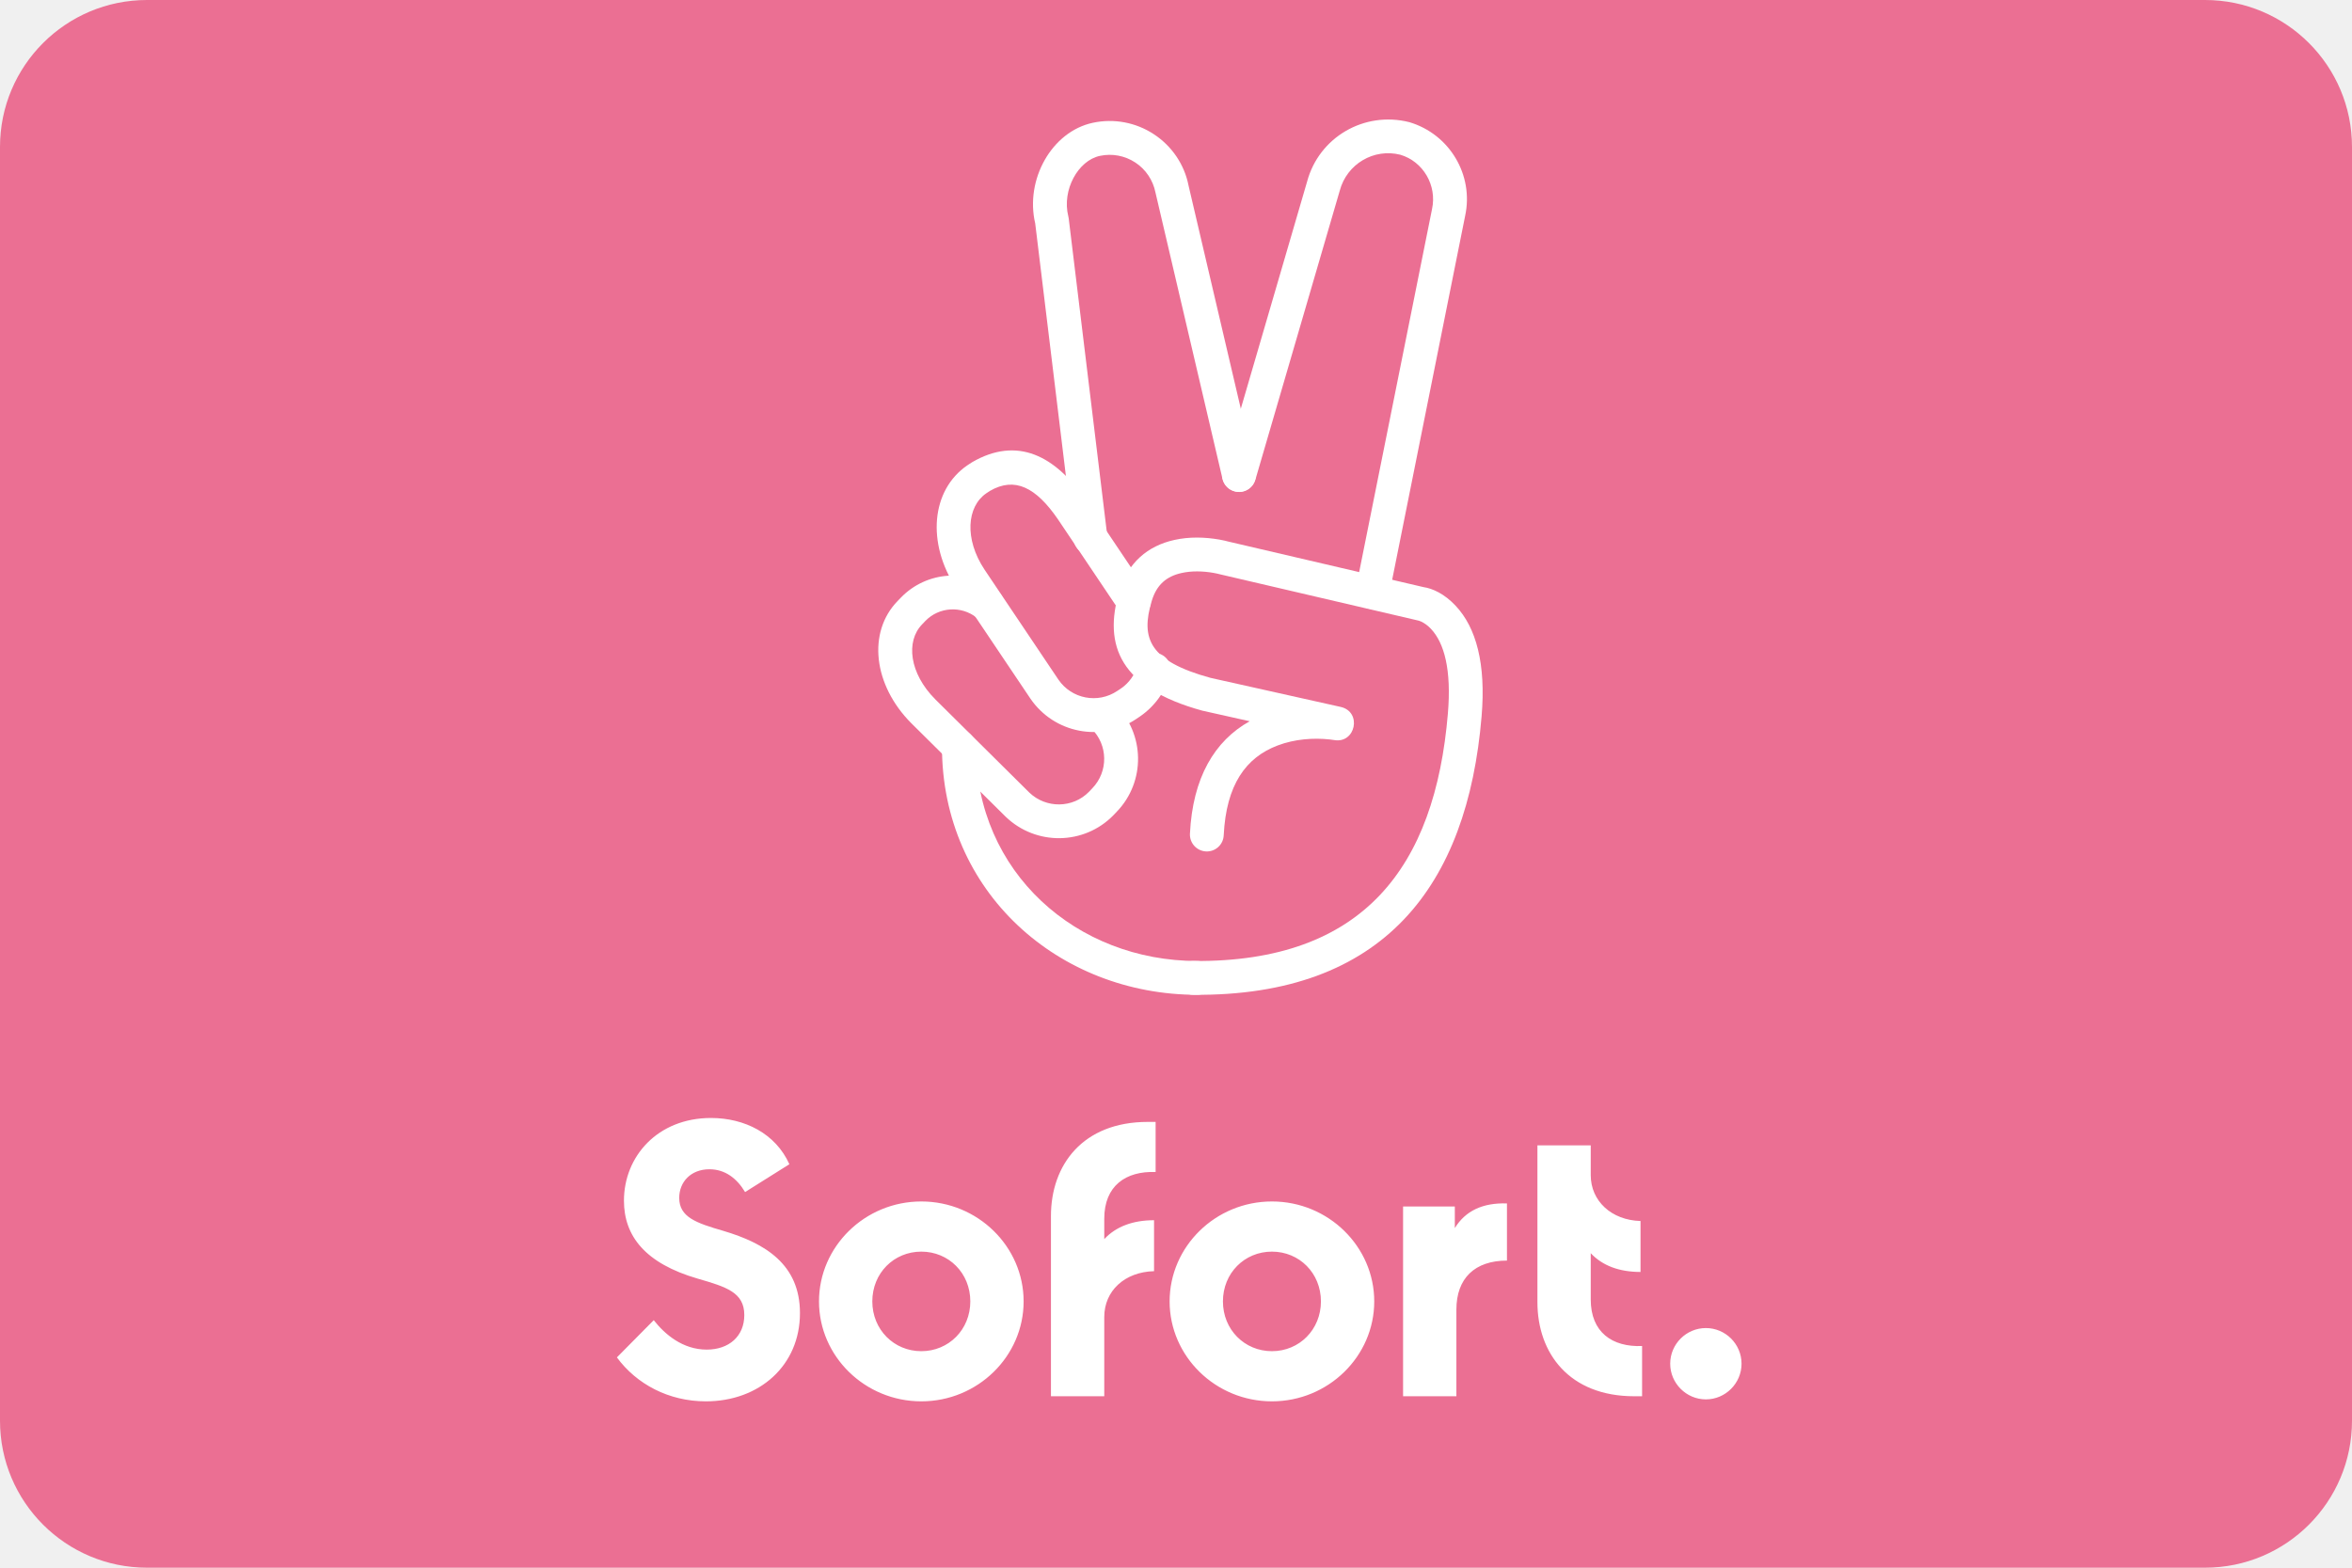
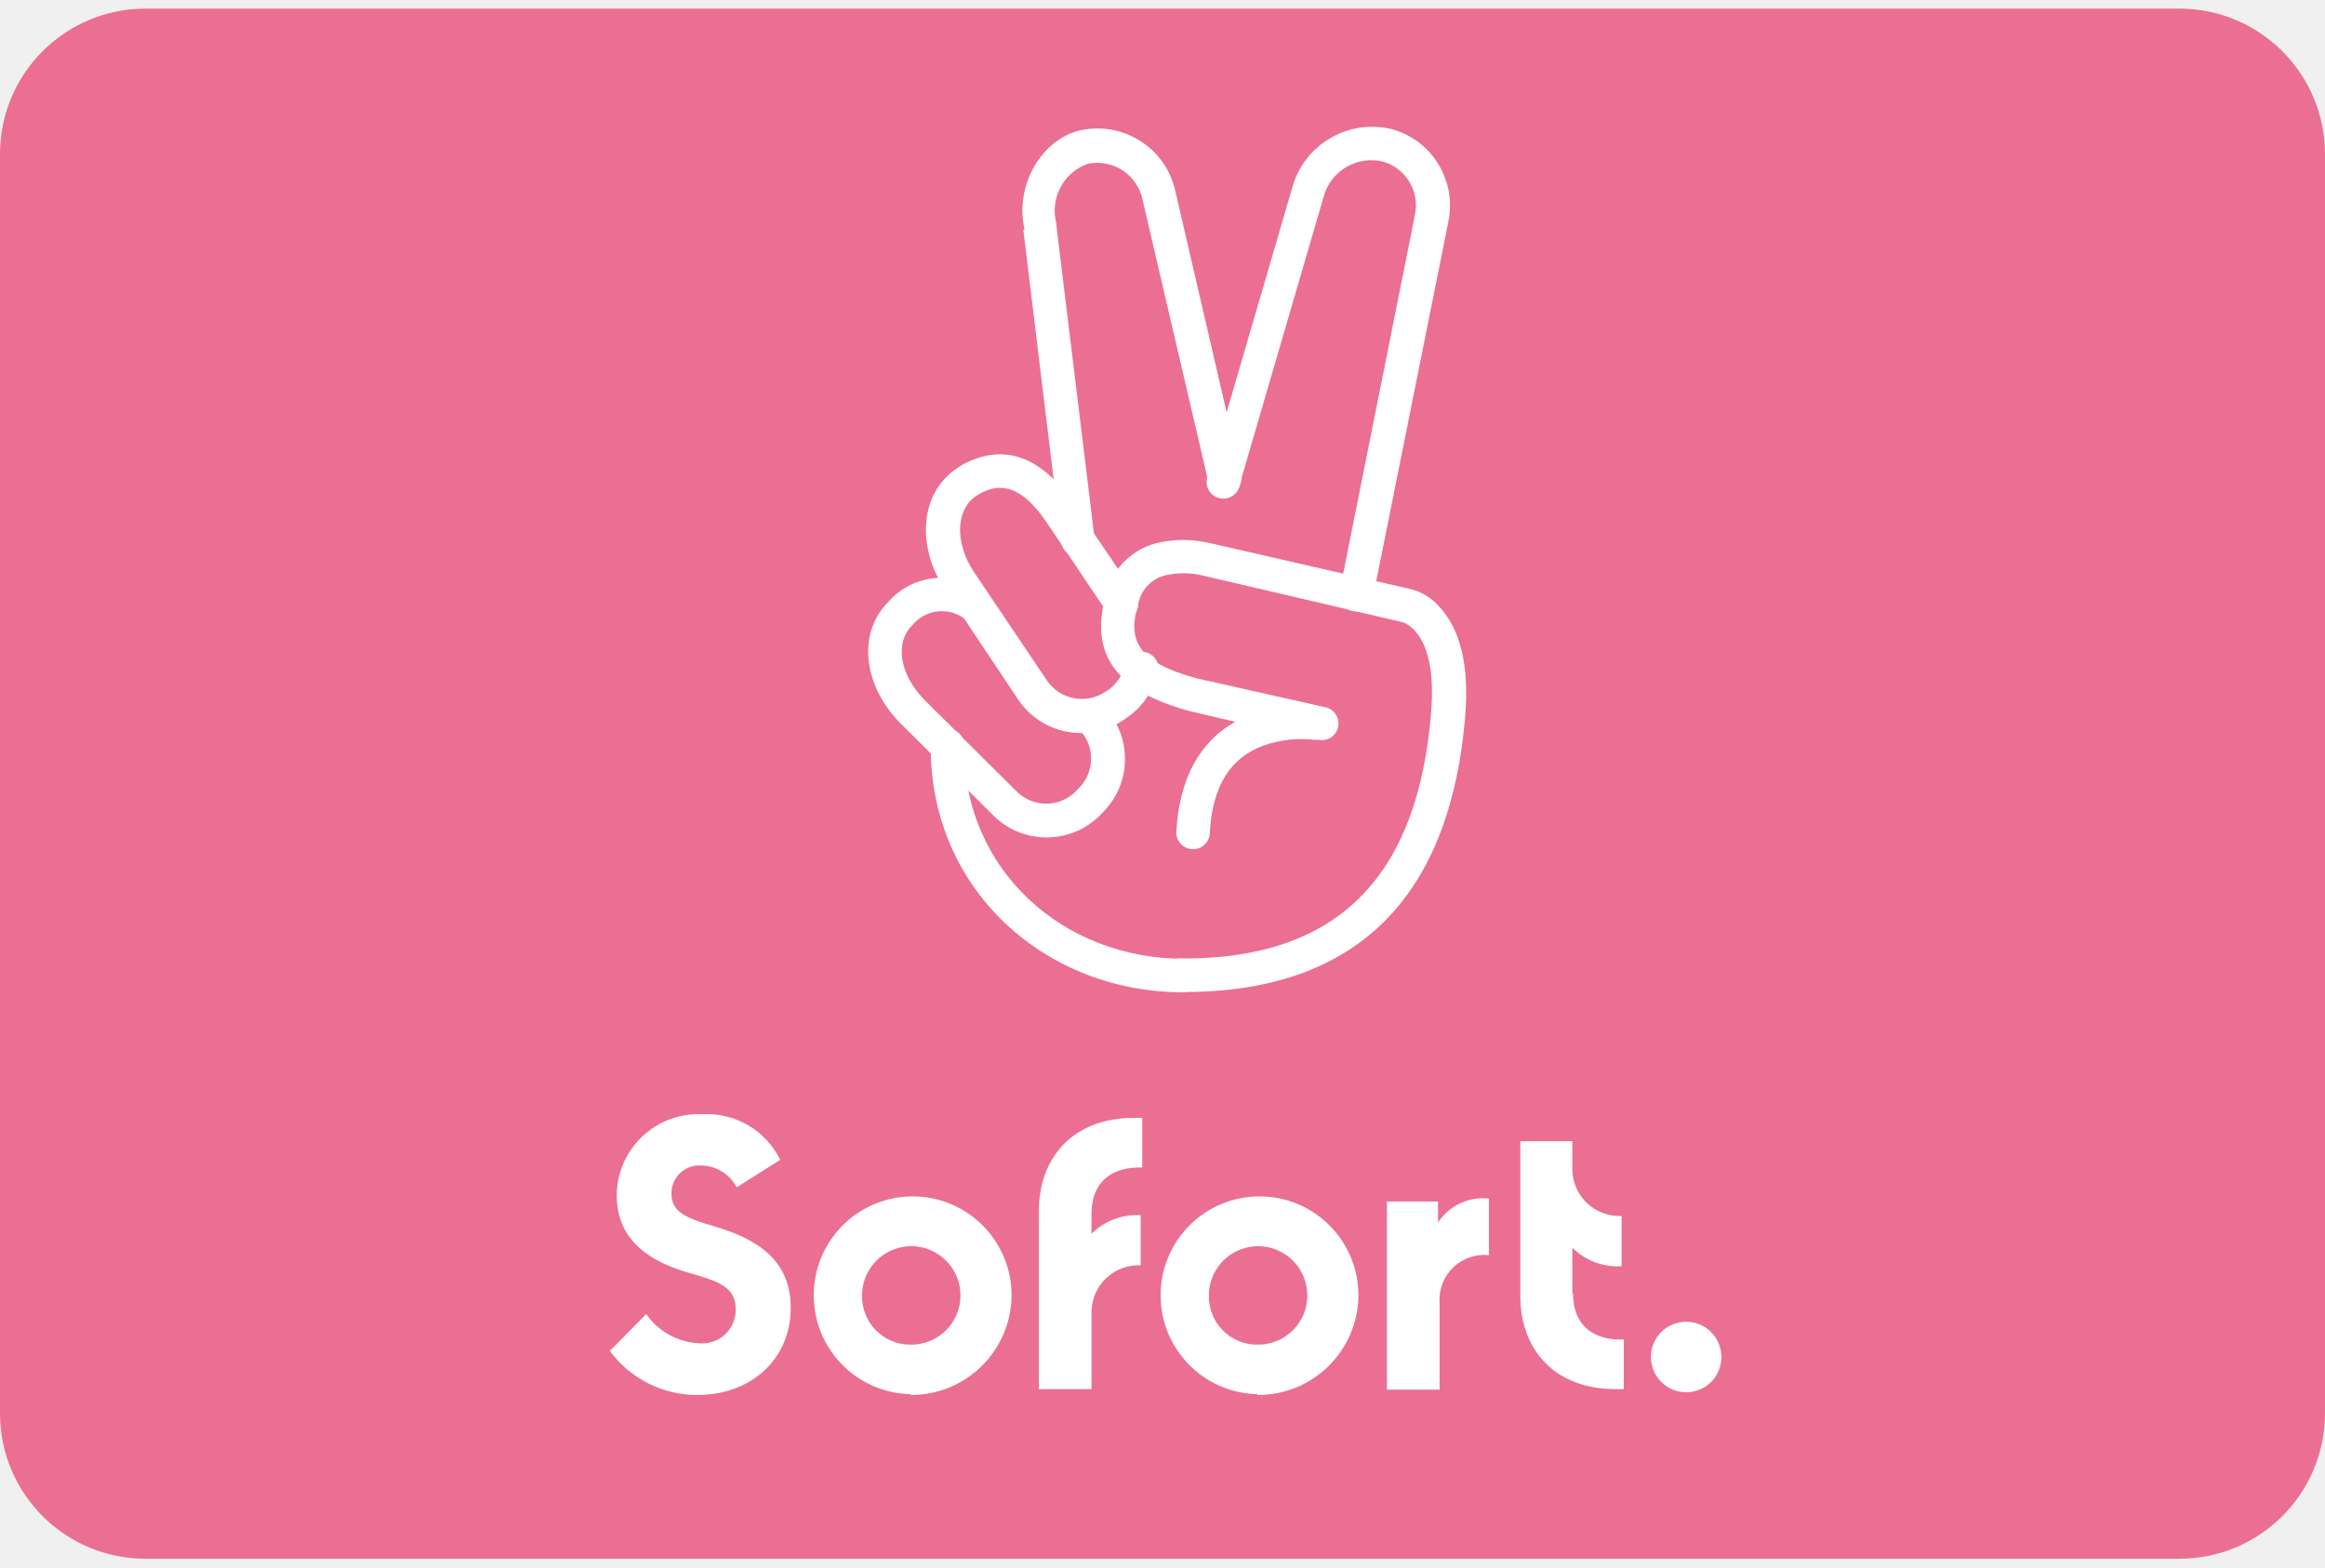
- <svg xmlns="http://www.w3.org/2000/svg" width="42px" height="28px" viewBox="0 0 42 28" version="1.1">
-   <defs />
-   <g id="Page-1" stroke="none" stroke-width="1" fill="none" fill-rule="evenodd">
-     <g id="SPB_&amp;_AltPay_NewAssets" transform="translate(-101, -159)">
-       <g id="Sofort" transform="translate(101, 159)">
-         <path d="M2.625,28 L39.375,28 C40.825,28 42,26.825 42,25.375 L42,2.625 C42,1.175 40.825,-2.66314289e-16 39.375,0 L2.625,0 C1.175,2.66314289e-16 -1.7754286e-16,1.175 0,2.625 L0,25.375 C1.7754286e-16,26.825 1.175,28 2.625,28 Z" id="Fill-1" fill="#EB6F93" />
-         <path d="M30.462,24.994 C30.812,24.994 31.099,24.706 31.099,24.357 C31.099,24.006 30.812,23.72 30.462,23.72 C30.112,23.72 29.825,24.006 29.825,24.357 C29.825,24.706 30.112,24.994 30.462,24.994 M28.406,23.209 L28.406,22.383 C28.616,22.607 28.917,22.718 29.295,22.718 L29.295,21.808 C28.777,21.794 28.406,21.451 28.406,20.989 L28.406,20.457 L27.454,20.457 L27.454,23.258 C27.454,24.168 28.021,24.938 29.183,24.938 L29.323,24.938 L29.323,24.041 C28.791,24.062 28.406,23.797 28.406,23.209 M25.979,21.934 L25.979,21.549 L25.055,21.549 L25.055,24.938 L26.007,24.938 L26.007,23.39 C26.007,22.831 26.336,22.515 26.91,22.515 L26.91,21.494 C26.476,21.48 26.168,21.627 25.979,21.934 M22.713,24.133 C23.203,24.133 23.588,23.747 23.588,23.244 C23.588,22.739 23.203,22.355 22.713,22.355 C22.223,22.355 21.838,22.739 21.838,23.244 C21.838,23.747 22.223,24.133 22.713,24.133 M22.713,25.029 C21.705,25.029 20.886,24.224 20.886,23.244 C20.886,22.264 21.705,21.459 22.713,21.459 C23.721,21.459 24.54,22.264 24.54,23.244 C24.54,24.224 23.721,25.029 22.713,25.029 M20.636,20.933 L20.636,20.038 L20.496,20.038 C19.334,20.038 18.767,20.808 18.767,21.718 L18.767,24.938 L19.719,24.938 L19.719,23.523 C19.719,23.055 20.083,22.718 20.608,22.704 L20.608,21.794 C20.23,21.794 19.929,21.907 19.719,22.131 L19.719,21.767 C19.719,21.178 20.104,20.913 20.636,20.933 M16.452,24.133 C16.942,24.133 17.327,23.747 17.327,23.244 C17.327,22.739 16.942,22.355 16.452,22.355 C15.962,22.355 15.577,22.739 15.577,23.244 C15.577,23.747 15.962,24.133 16.452,24.133 M16.452,25.029 C15.444,25.029 14.625,24.224 14.625,23.244 C14.625,22.264 15.444,21.459 16.452,21.459 C17.46,21.459 18.279,22.264 18.279,23.244 C18.279,24.224 17.46,25.029 16.452,25.029 M12.605,25.029 C13.557,25.029 14.285,24.392 14.285,23.453 C14.285,22.585 13.669,22.207 12.913,21.983 C12.43,21.843 12.129,21.738 12.129,21.395 C12.129,21.108 12.339,20.884 12.668,20.884 C12.948,20.884 13.158,21.046 13.305,21.291 L14.096,20.794 C13.851,20.247 13.298,19.968 12.696,19.968 C11.744,19.968 11.142,20.654 11.142,21.445 C11.142,22.075 11.52,22.564 12.458,22.837 C12.969,22.985 13.291,23.082 13.291,23.488 C13.291,23.866 13.018,24.105 12.619,24.105 C12.192,24.105 11.87,23.831 11.674,23.579 L11.016,24.244 C11.366,24.721 11.94,25.029 12.605,25.029" id="Fill-3" fill="#FFFFFF" />
-         <path d="M19.491,13.014 C19.788,13.306 19.794,13.781 19.505,14.08 L19.447,14.141 C19.159,14.437 18.681,14.444 18.38,14.155 L16.701,12.49 C16.238,12.026 16.172,11.454 16.466,11.152 L16.525,11.09 C16.768,10.84 17.163,10.814 17.439,11.031 C17.57,11.134 17.76,11.111 17.863,10.981 C17.966,10.849 17.944,10.66 17.813,10.556 C17.294,10.148 16.55,10.198 16.09,10.671 L16.03,10.733 C15.485,11.293 15.595,12.237 16.274,12.918 L17.958,14.587 C18.501,15.109 19.359,15.096 19.882,14.561 L19.942,14.498 C20.459,13.962 20.448,13.107 19.915,12.583 C19.796,12.466 19.605,12.468 19.488,12.587 C19.371,12.706 19.372,12.897 19.491,13.014" id="Fill-5" fill="#FFFFFF" />
-         <path d="M18.486,3.991 L19.173,9.645 C19.193,9.81 19.344,9.928 19.51,9.908 C19.675,9.888 19.793,9.738 19.773,9.572 L19.084,3.9 L19.077,3.864 C18.959,3.394 19.252,2.866 19.641,2.784 C19.86,2.737 20.087,2.78 20.274,2.903 C20.46,3.025 20.589,3.218 20.633,3.437 L21.83,8.552 C21.868,8.714 22.03,8.814 22.193,8.777 C22.355,8.739 22.456,8.576 22.418,8.414 L21.223,3.31 C21.151,2.942 20.928,2.61 20.607,2.399 C20.285,2.186 19.892,2.112 19.515,2.193 C18.782,2.349 18.301,3.207 18.486,3.991" id="Fill-7" fill="#FFFFFF" />
-         <path d="M24.804,10.635 L26.163,3.857 C26.321,3.128 25.887,2.396 25.167,2.182 C24.36,1.978 23.552,2.453 23.341,3.244 L21.836,8.401 C21.79,8.561 21.882,8.729 22.042,8.775 C22.202,8.822 22.37,8.73 22.417,8.57 L23.924,3.406 C24.051,2.928 24.533,2.644 25.007,2.764 C25.412,2.884 25.664,3.309 25.572,3.734 L24.211,10.516 C24.178,10.68 24.285,10.839 24.448,10.871 C24.612,10.904 24.771,10.798 24.804,10.635" id="Fill-9" fill="#FFFFFF" />
-         <path d="M21.38,17.164 C19.226,17.164 17.426,15.583 17.426,13.337 C17.426,13.17 17.291,13.035 17.123,13.035 C16.957,13.035 16.821,13.17 16.821,13.337 C16.821,15.935 18.908,17.768 21.38,17.768 C21.547,17.768 21.683,17.633 21.683,17.466 C21.683,17.299 21.547,17.164 21.38,17.164" id="Fill-11" fill="#FFFFFF" />
-         <path d="M20.314,11.881 C20.267,12.05 20.162,12.198 20.017,12.297 L19.952,12.34 C19.605,12.574 19.135,12.483 18.9,12.138 L17.579,10.171 C17.218,9.625 17.265,9.049 17.612,8.811 L17.677,8.768 C18.122,8.51 18.5,8.706 18.889,9.271 L19.994,10.916 C20.087,11.055 20.275,11.092 20.414,10.999 C20.552,10.906 20.589,10.718 20.496,10.58 L19.389,8.932 C18.843,8.137 18.165,7.787 17.358,8.256 L17.274,8.311 C16.624,8.756 16.547,9.704 17.075,10.506 L18.399,12.476 C18.822,13.098 19.666,13.261 20.289,12.842 L20.356,12.797 C20.621,12.615 20.812,12.349 20.897,12.043 C20.941,11.882 20.847,11.715 20.686,11.671 C20.526,11.627 20.359,11.721 20.314,11.881" id="Fill-13" fill="#FFFFFF" />
-         <path d="M22.316,12.882 C21.688,13.232 21.297,13.892 21.249,14.891 C21.241,15.057 21.369,15.199 21.536,15.207 C21.703,15.215 21.844,15.087 21.852,14.92 C21.896,14.016 22.248,13.528 22.817,13.314 C23.121,13.199 23.452,13.176 23.744,13.207 C23.783,13.211 23.809,13.215 23.819,13.217 C24.209,13.29 24.327,12.712 23.94,12.626 L21.616,12.107 C20.528,11.809 20.364,11.407 20.566,10.736 C20.653,10.443 20.832,10.293 21.101,10.234 C21.279,10.194 21.479,10.199 21.669,10.232 C21.724,10.242 21.762,10.251 21.779,10.256 L25.307,11.079 C25.33,11.084 25.347,11.088 25.376,11.101 C25.434,11.128 25.495,11.17 25.554,11.233 C25.791,11.486 25.921,11.962 25.855,12.745 C25.625,15.488 24.346,17.19 21.315,17.164 C21.148,17.162 21.011,17.296 21.01,17.463 C21.008,17.63 21.143,17.767 21.309,17.768 C24.716,17.798 26.204,15.817 26.457,12.795 C26.537,11.855 26.36,11.21 25.995,10.821 C25.795,10.606 25.582,10.51 25.419,10.486 L21.931,9.672 C21.91,9.665 21.85,9.651 21.773,9.637 C21.511,9.592 21.236,9.585 20.97,9.644 C20.496,9.749 20.139,10.049 19.987,10.563 C19.696,11.531 20.006,12.293 21.471,12.693 L22.316,12.882 Z" id="Fill-15" fill="#FFFFFF" />
-       </g>
+ <svg xmlns="http://www.w3.org/2000/svg" id="svg10908" viewBox="0 0 148.34 100">
+   <defs>
+     <style>.cls-1{fill:#eb6f93;}.cls-1,.cls-2{fill-rule:evenodd;}.cls-2{fill:#fff;}</style>
+   </defs>
+   <g id="Page-1">
+     <g id="Sofort">
+       <path id="Fill-1" class="cls-1" d="M9.27,99.45H139.06a9.29,9.29,0,0,0,9.28-9.28V9.83A9.29,9.29,0,0,0,139.06.55H9.27A9.28,9.28,0,0,0,0,9.83V90.17A9.28,9.28,0,0,0,9.27,99.45Z" />
+       <path id="Fill-3" class="cls-2" d="M107.58,88.83a2.25,2.25,0,1,0-2.25-2.25,2.26,2.26,0,0,0,2.25,2.25m-7.26-6.31V79.61a4.14,4.14,0,0,0,3.14,1.18V77.58a3,3,0,0,1-3.14-2.89V72.81H97V82.7c0,3.21,2,5.93,6.11,5.93h.49V85.46c-1.88.08-3.24-.86-3.24-2.94M91.75,78V76.66H88.49v12h3.36V83.17A2.86,2.86,0,0,1,95,80.08V76.47A3.43,3.43,0,0,0,91.75,78M80.22,85.79a3.14,3.14,0,1,0-3.09-3.14,3.07,3.07,0,0,0,3.09,3.14m0,3.16a6.31,6.31,0,1,1,6.45-6.3A6.4,6.4,0,0,1,80.22,89M72.88,74.49V71.32h-.49c-4.11,0-6.11,2.72-6.11,5.94V88.63h3.36v-5a3,3,0,0,1,3.14-2.9V77.53a4.09,4.09,0,0,0-3.14,1.19V77.43c0-2.08,1.36-3,3.24-2.94M58.11,85.79A3.14,3.14,0,1,0,55,82.65a3.07,3.07,0,0,0,3.09,3.14m0,3.16a6.31,6.31,0,1,1,6.45-6.3A6.4,6.4,0,0,1,58.11,89M44.52,89c3.36,0,5.93-2.25,5.93-5.56,0-3.07-2.18-4.4-4.85-5.19-1.7-.5-2.76-.87-2.76-2.08a1.78,1.78,0,0,1,1.9-1.81A2.6,2.6,0,0,1,47,75.75L49.78,74a5.19,5.19,0,0,0-4.94-2.91,5.21,5.21,0,0,0-5.49,5.21c0,2.23,1.34,4,4.65,4.92,1.8.52,2.94.87,2.94,2.3a2.14,2.14,0,0,1-2.37,2.18,4.35,4.35,0,0,1-3.34-1.86l-2.32,2.35A6.89,6.89,0,0,0,44.52,89" />
+       <path id="Fill-5" class="cls-2" d="M68.84,46.52a2.67,2.67,0,0,1,0,3.76l-.21.22a2.67,2.67,0,0,1-3.76,0L59,44.67C57.35,43,57.12,41,58.16,39.94l.2-.22a2.43,2.43,0,0,1,3.23-.21,1.06,1.06,0,1,0,1.32-1.67,4.57,4.57,0,0,0-6.09.4l-.2.22c-1.93,2-1.54,5.31.86,7.72l5.94,5.89a4.82,4.82,0,0,0,6.8-.09l.21-.22A4.8,4.8,0,0,0,70.34,45a1.07,1.07,0,1,0-1.5,1.52" />
+       <path id="Fill-7" class="cls-2" d="M65.29,14.65l2.43,20a1.07,1.07,0,0,0,2.12-.26l-2.44-20,0-.13a3.17,3.17,0,0,1,2-3.81,2.95,2.95,0,0,1,3.5,2.3L77.1,30.76a1.06,1.06,0,0,0,1.28.79,1.07,1.07,0,0,0,.8-1.28L75,12.24a5.09,5.09,0,0,0-6-3.94c-2.58.55-4.28,3.58-3.63,6.35" />
+       <path id="Fill-9" class="cls-2" d="M87.6,38.11l4.8-23.93a5.06,5.06,0,0,0-3.52-5.92A5.29,5.29,0,0,0,82.44,12L77.12,30.22a1.07,1.07,0,1,0,2,.6l5.32-18.23a3.15,3.15,0,0,1,3.83-2.27,2.91,2.91,0,0,1,2,3.42l-4.8,24a1.06,1.06,0,0,0,2.09.41" />
+       <path id="Fill-11" class="cls-2" d="M75.51,61.17c-7.61,0-14-5.58-14-13.51a1.07,1.07,0,1,0-2.13,0c0,9.18,7.37,15.65,16.1,15.65a1.07,1.07,0,0,0,0-2.14" />
+       <path id="Fill-13" class="cls-2" d="M71.75,42.52a2.69,2.69,0,0,1-1,1.47l-.23.15a2.69,2.69,0,0,1-3.72-.72l-4.67-6.94c-1.27-1.93-1.1-4,.12-4.81l.23-.15c1.57-.91,2.91-.22,4.28,1.78l3.9,5.81a1.08,1.08,0,0,0,1.49.29,1.06,1.06,0,0,0,.29-1.48L68.48,32.1c-1.93-2.81-4.32-4-7.18-2.39l-.29.2c-2.3,1.57-2.57,4.92-.7,7.75l4.67,7a4.83,4.83,0,0,0,6.68,1.29l.23-.16a4.75,4.75,0,0,0,1.91-2.66,1.06,1.06,0,1,0-2-.57" />
+       <path id="Fill-15" class="cls-2" d="M78.81,46.05c-2.21,1.24-3.59,3.57-3.76,7.1a1.07,1.07,0,0,0,2.13.1c.15-3.2,1.39-4.92,3.4-5.67a7.21,7.21,0,0,1,3.28-.38l.26,0a1.06,1.06,0,0,0,.43-2.08l-8.2-1.84c-3.85-1.05-4.43-2.47-3.71-4.84a2.33,2.33,0,0,1,1.88-1.77,5.43,5.43,0,0,1,2,0l.39.09,12.46,2.91a.9.9,0,0,1,.24.07,2.15,2.15,0,0,1,.63.47c.84.89,1.3,2.57,1.06,5.34-.81,9.68-5.32,15.7-16,15.6a1.07,1.07,0,0,0,0,2.14c12,.1,17.29-6.89,18.18-17.56.28-3.33-.34-5.6-1.63-7a3.57,3.57,0,0,0-2-1.18L77.46,34.71l-.56-.12a7.34,7.34,0,0,0-2.84,0,4.46,4.46,0,0,0-3.47,3.24c-1,3.42.07,6.11,5.24,7.52Z" />
    </g>
  </g>
</svg>
